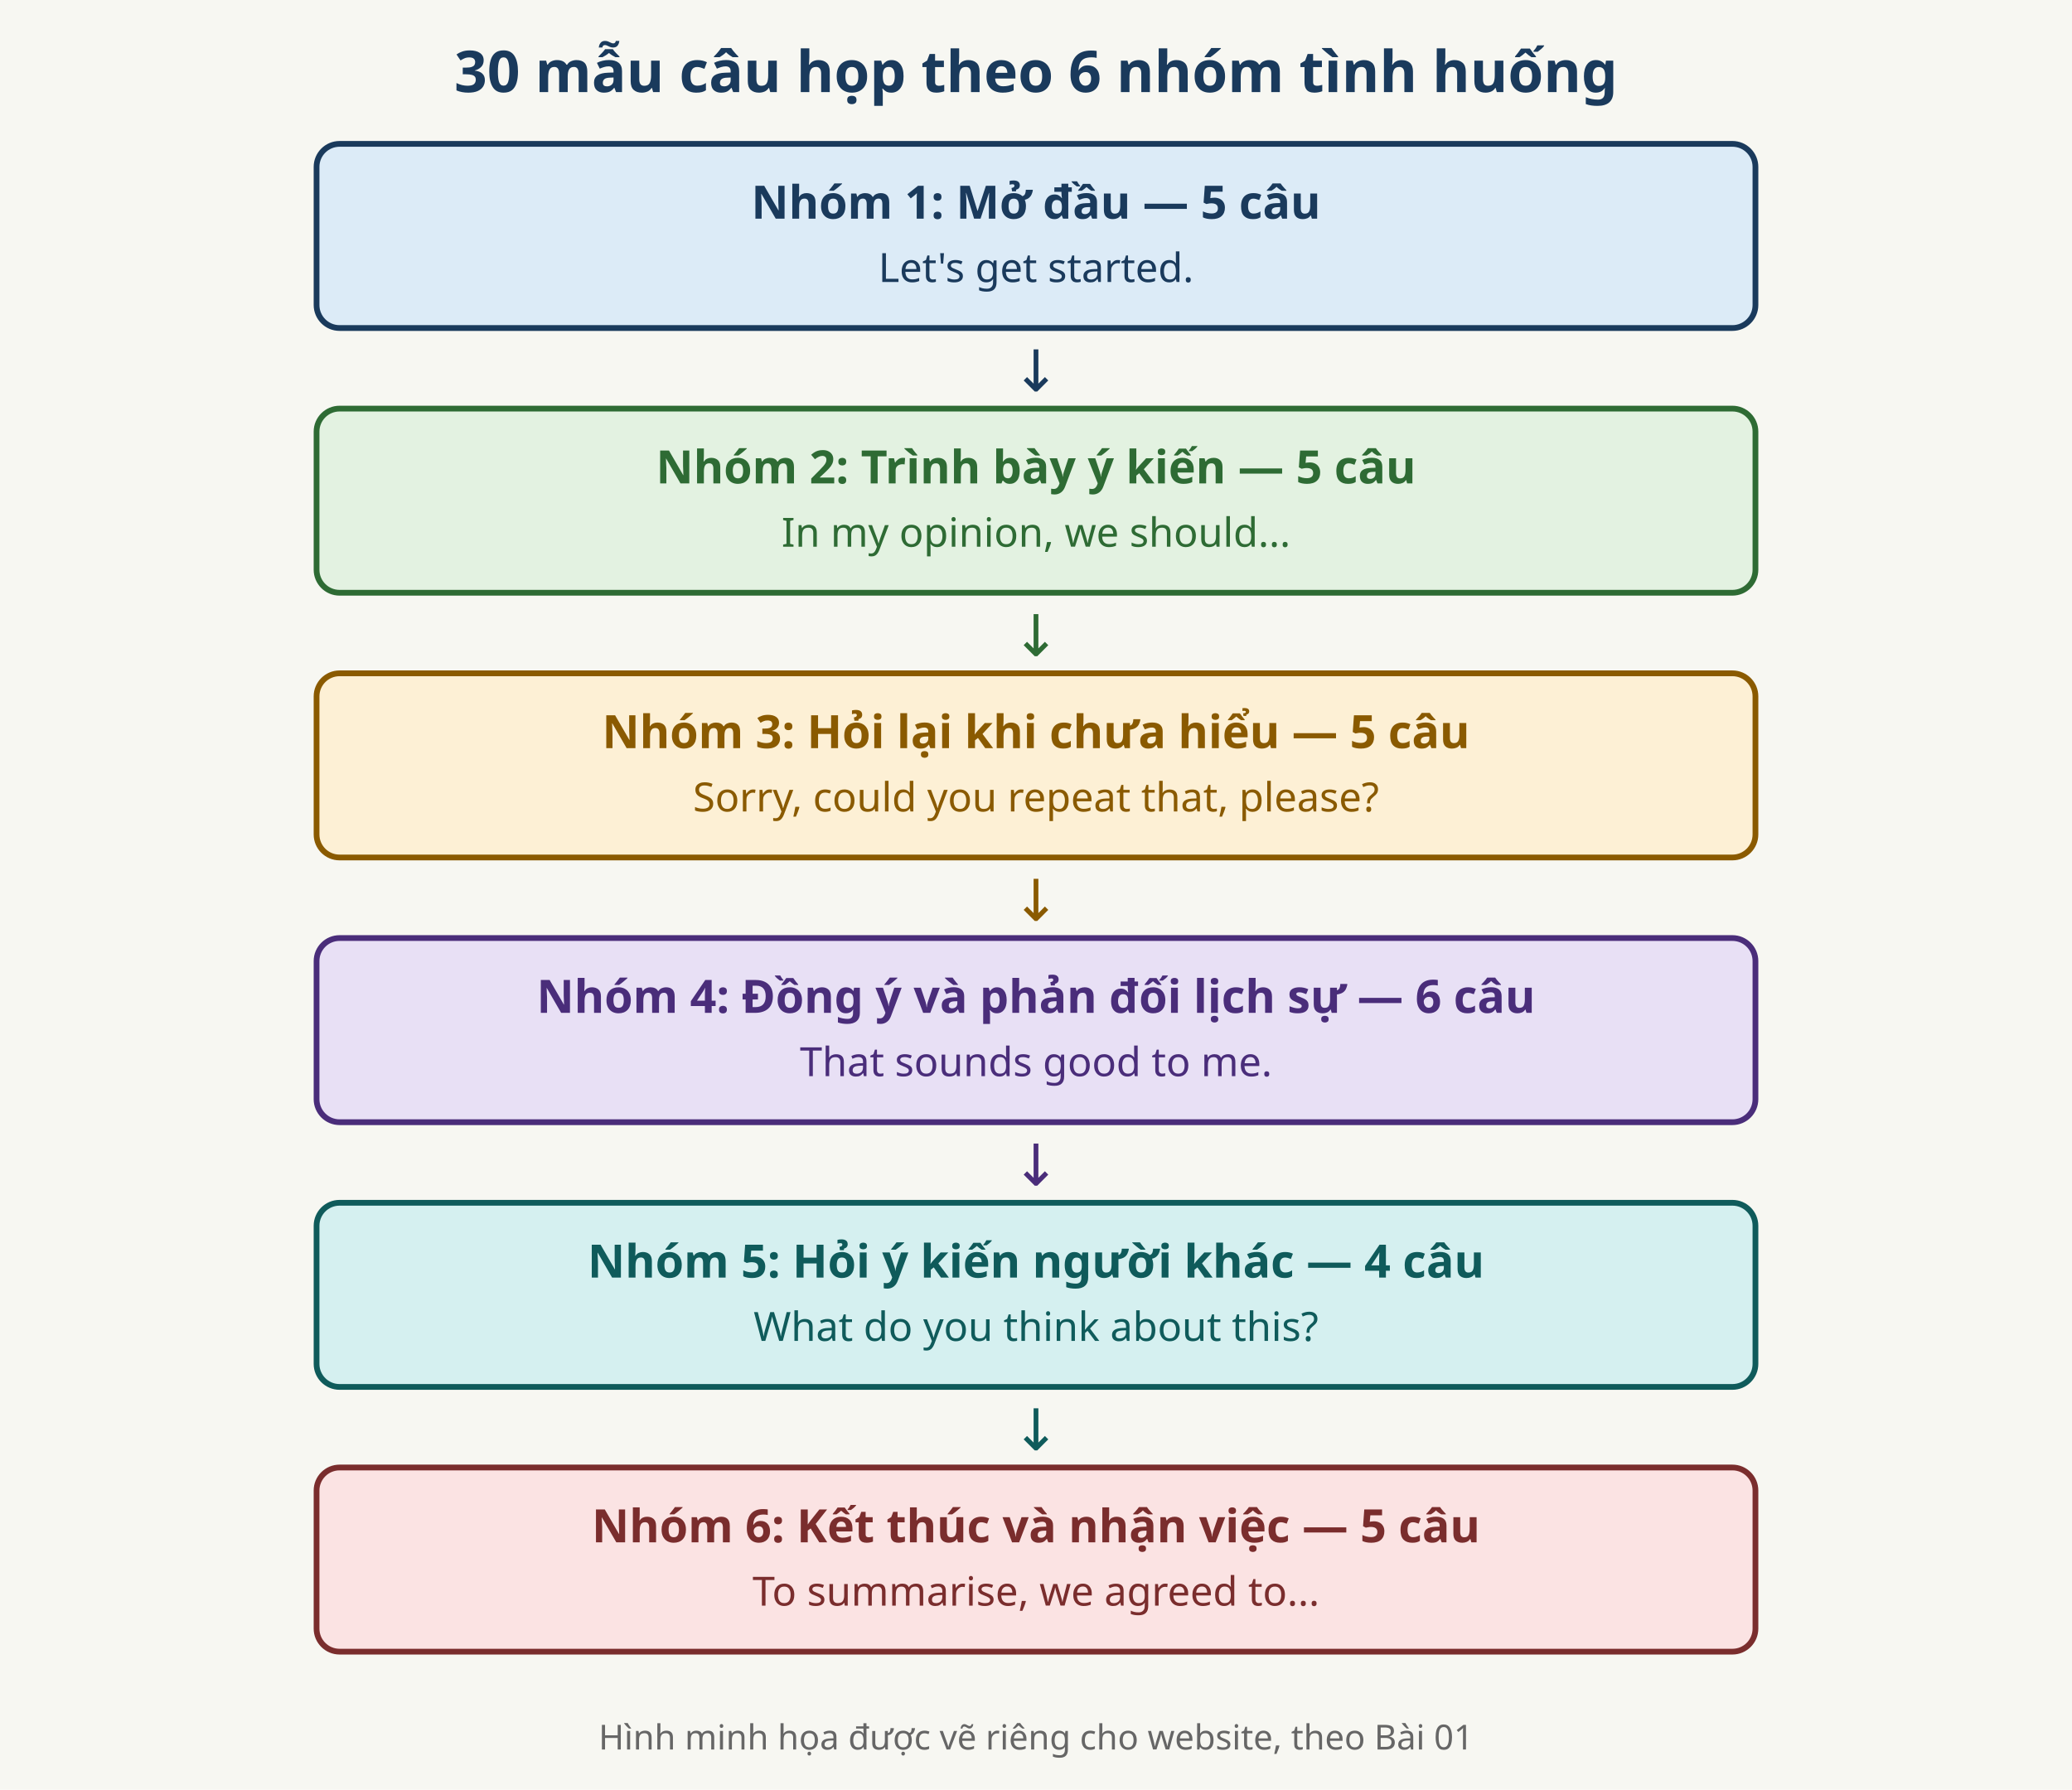
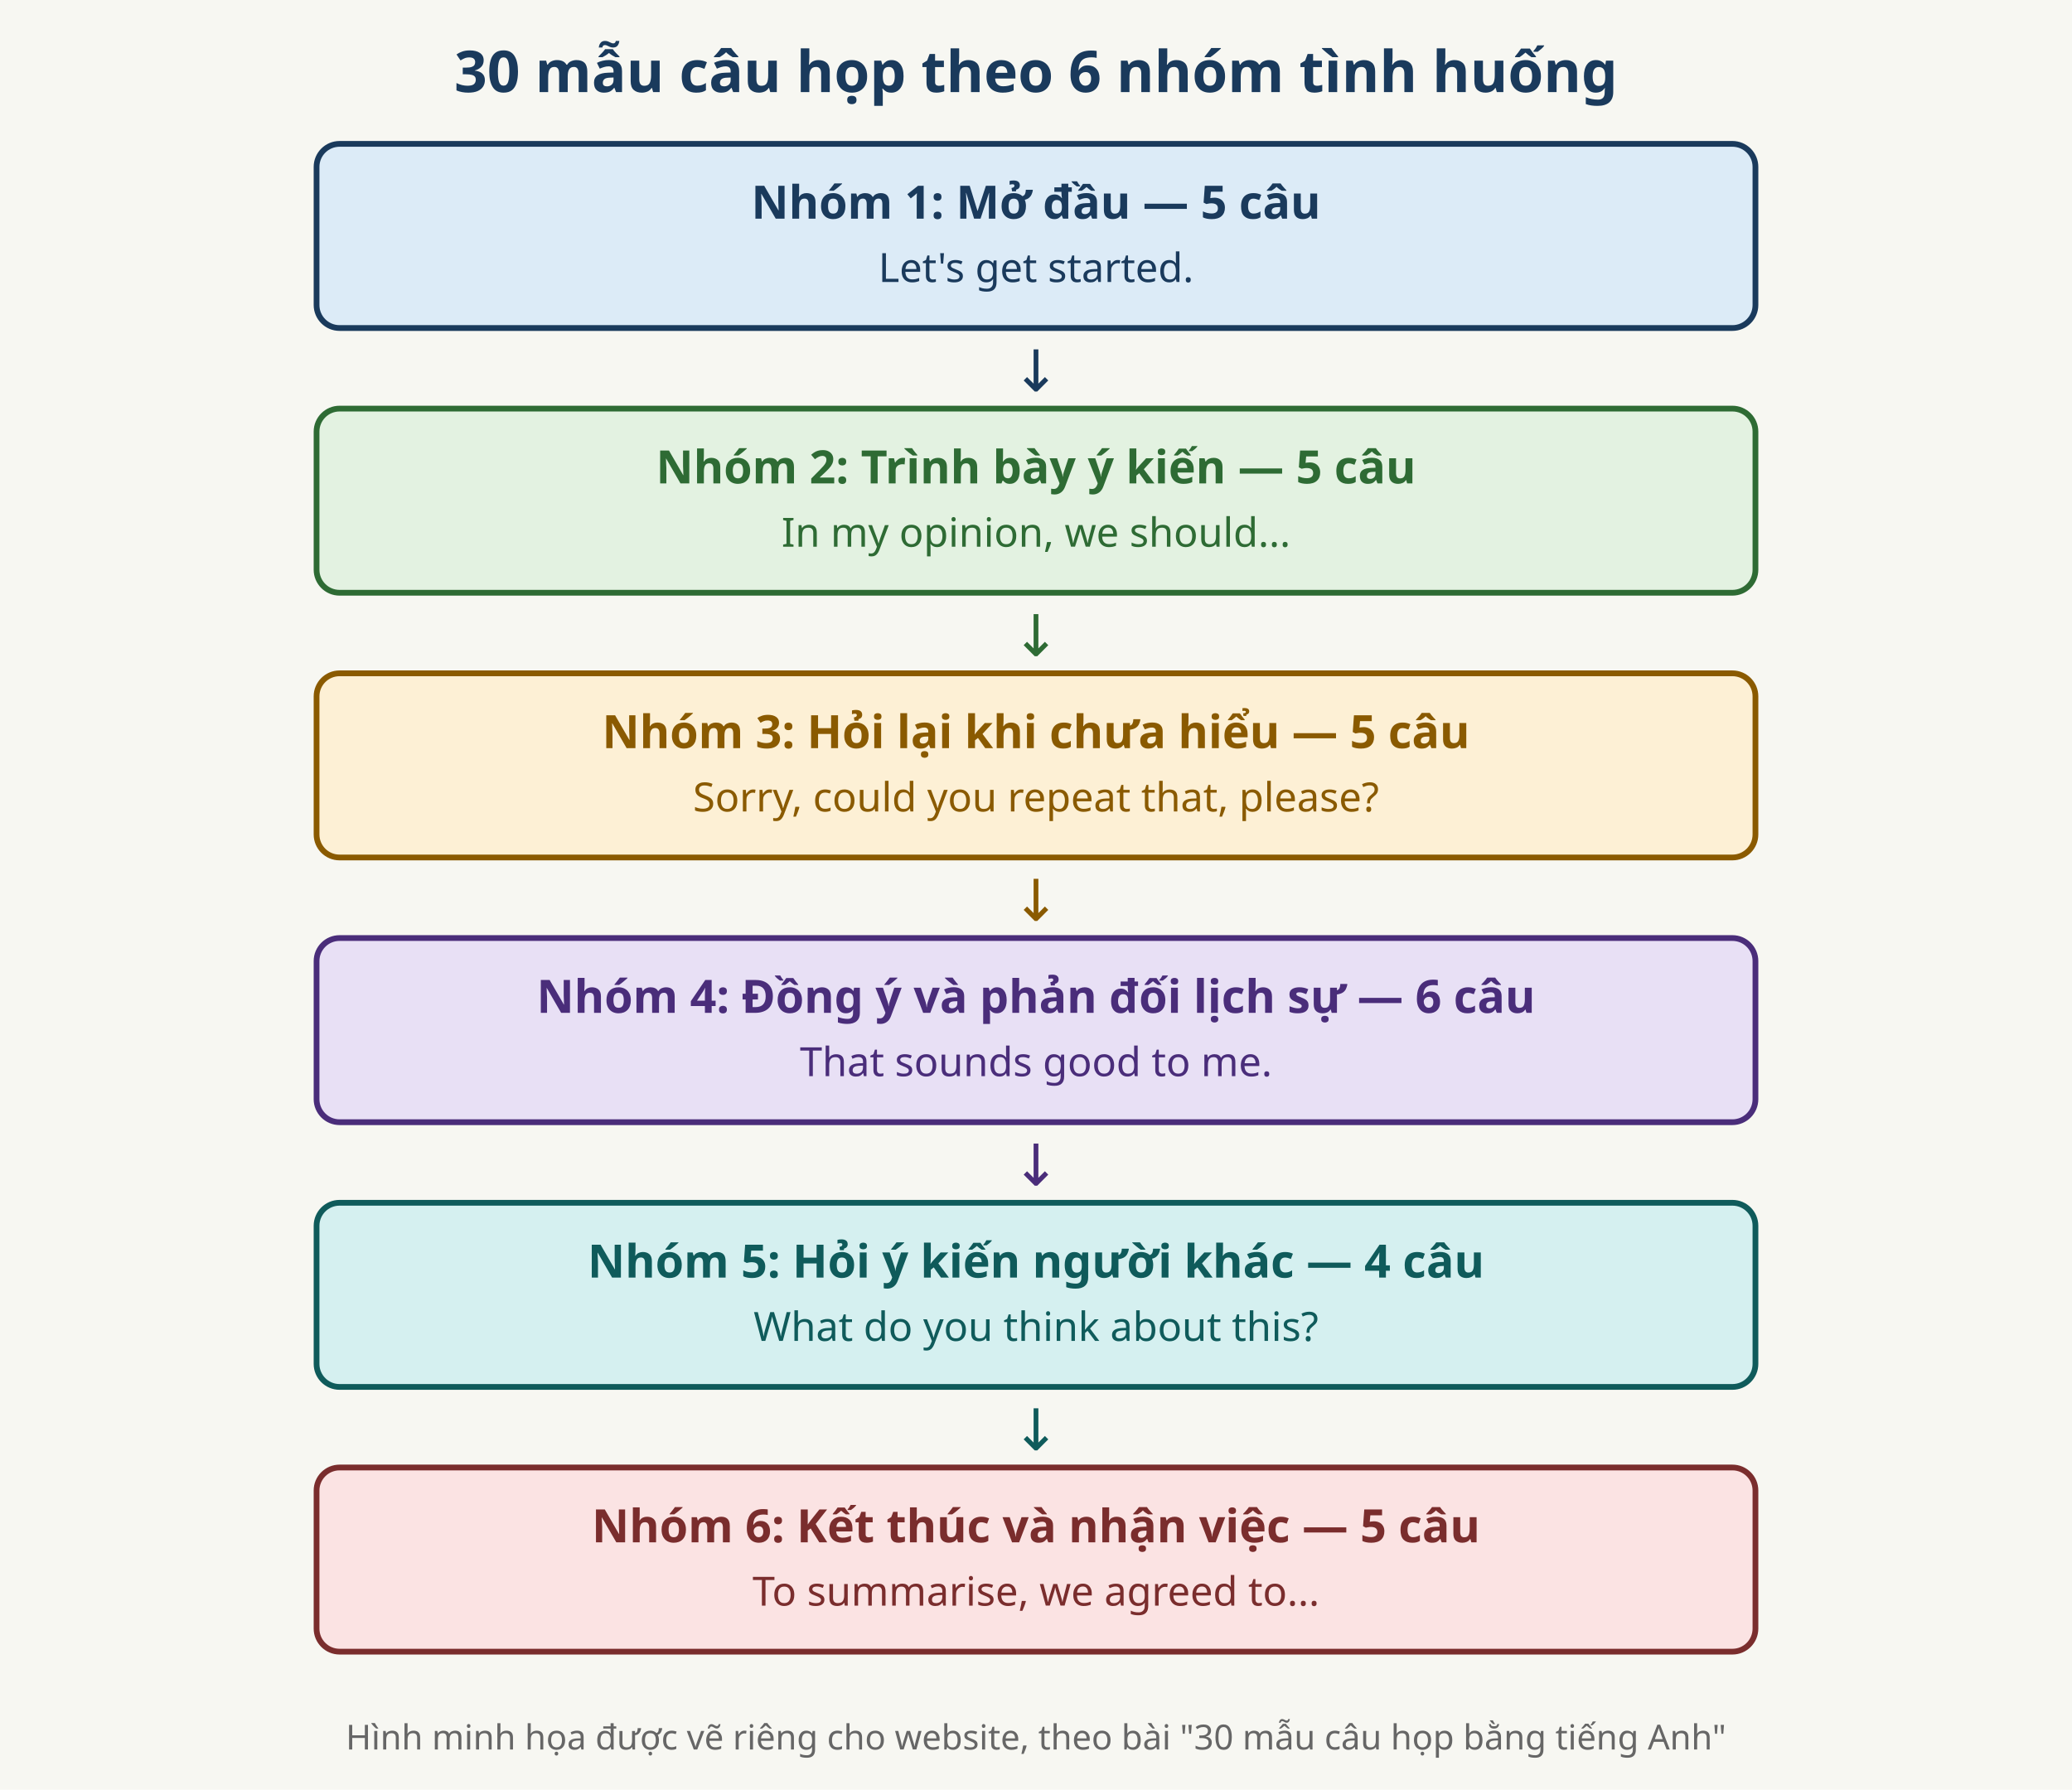
<svg xmlns="http://www.w3.org/2000/svg" width="720" height="622" viewBox="0 0 720 622" role="img" aria-labelledby="title desc">
  <rect width="720" height="622" fill="#f7f7f2" />
  <text x="360" y="32" text-anchor="middle" font-family="sans-serif" font-size="20" font-weight="bold" fill="#1a3a5c">30 mẫu câu họp theo 6 nhóm tình huống</text>
  <g font-family="sans-serif">
    <rect x="110" y="50" width="500" height="64" rx="8" fill="#dcebf7" stroke="#1a3a5c" stroke-width="2" />
    <text x="360" y="76" text-anchor="middle" font-size="16" font-weight="bold" fill="#1a3a5c">Nhóm 1: Mở đầu — 5 câu</text>
    <text x="360" y="98" text-anchor="middle" font-size="14" fill="#1a3a5c">Let's get started.</text>
    <text x="360" y="136" text-anchor="middle" font-size="20" fill="#1a3a5c">↓</text>
    <rect x="110" y="142" width="500" height="64" rx="8" fill="#e3f2e1" stroke="#2e6b34" stroke-width="2" />
    <text x="360" y="168" text-anchor="middle" font-size="16" font-weight="bold" fill="#2e6b34">Nhóm 2: Trình bày ý kiến — 5 câu</text>
    <text x="360" y="190" text-anchor="middle" font-size="14" fill="#2e6b34">In my opinion, we should...</text>
    <text x="360" y="228" text-anchor="middle" font-size="20" fill="#2e6b34">↓</text>
    <rect x="110" y="234" width="500" height="64" rx="8" fill="#fdf0d5" stroke="#8a5a00" stroke-width="2" />
    <text x="360" y="260" text-anchor="middle" font-size="16" font-weight="bold" fill="#8a5a00">Nhóm 3: Hỏi lại khi chưa hiểu — 5 câu</text>
    <text x="360" y="282" text-anchor="middle" font-size="14" fill="#8a5a00">Sorry, could you repeat that, please?</text>
    <text x="360" y="320" text-anchor="middle" font-size="20" fill="#8a5a00">↓</text>
    <rect x="110" y="326" width="500" height="64" rx="8" fill="#e8e0f5" stroke="#4a2d7a" stroke-width="2" />
    <text x="360" y="352" text-anchor="middle" font-size="16" font-weight="bold" fill="#4a2d7a">Nhóm 4: Đồng ý và phản đối lịch sự — 6 câu</text>
    <text x="360" y="374" text-anchor="middle" font-size="14" fill="#4a2d7a">That sounds good to me.</text>
    <text x="360" y="412" text-anchor="middle" font-size="20" fill="#4a2d7a">↓</text>
    <rect x="110" y="418" width="500" height="64" rx="8" fill="#d5f0f0" stroke="#0f5b5b" stroke-width="2" />
    <text x="360" y="444" text-anchor="middle" font-size="16" font-weight="bold" fill="#0f5b5b">Nhóm 5: Hỏi ý kiến người khác — 4 câu</text>
    <text x="360" y="466" text-anchor="middle" font-size="14" fill="#0f5b5b">What do you think about this?</text>
    <text x="360" y="504" text-anchor="middle" font-size="20" fill="#0f5b5b">↓</text>
    <rect x="110" y="510" width="500" height="64" rx="8" fill="#fbe3e3" stroke="#7a2d2d" stroke-width="2" />
    <text x="360" y="536" text-anchor="middle" font-size="16" font-weight="bold" fill="#7a2d2d">Nhóm 6: Kết thúc và nhận việc — 5 câu</text>
    <text x="360" y="558" text-anchor="middle" font-size="14" fill="#7a2d2d">To summarise, we agreed to...</text>
  </g>
-   <text x="360" y="608" text-anchor="middle" font-family="sans-serif" font-size="12" fill="#666">Hình minh họa được vẽ riêng cho website, theo Bài 01</text>
+   <text x="360" y="608" text-anchor="middle" font-family="sans-serif" font-size="12" fill="#666">Hình minh họa được vẽ riêng cho website, theo bài "30 mẫu câu họp bằng tiếng Anh"</text>
</svg>
